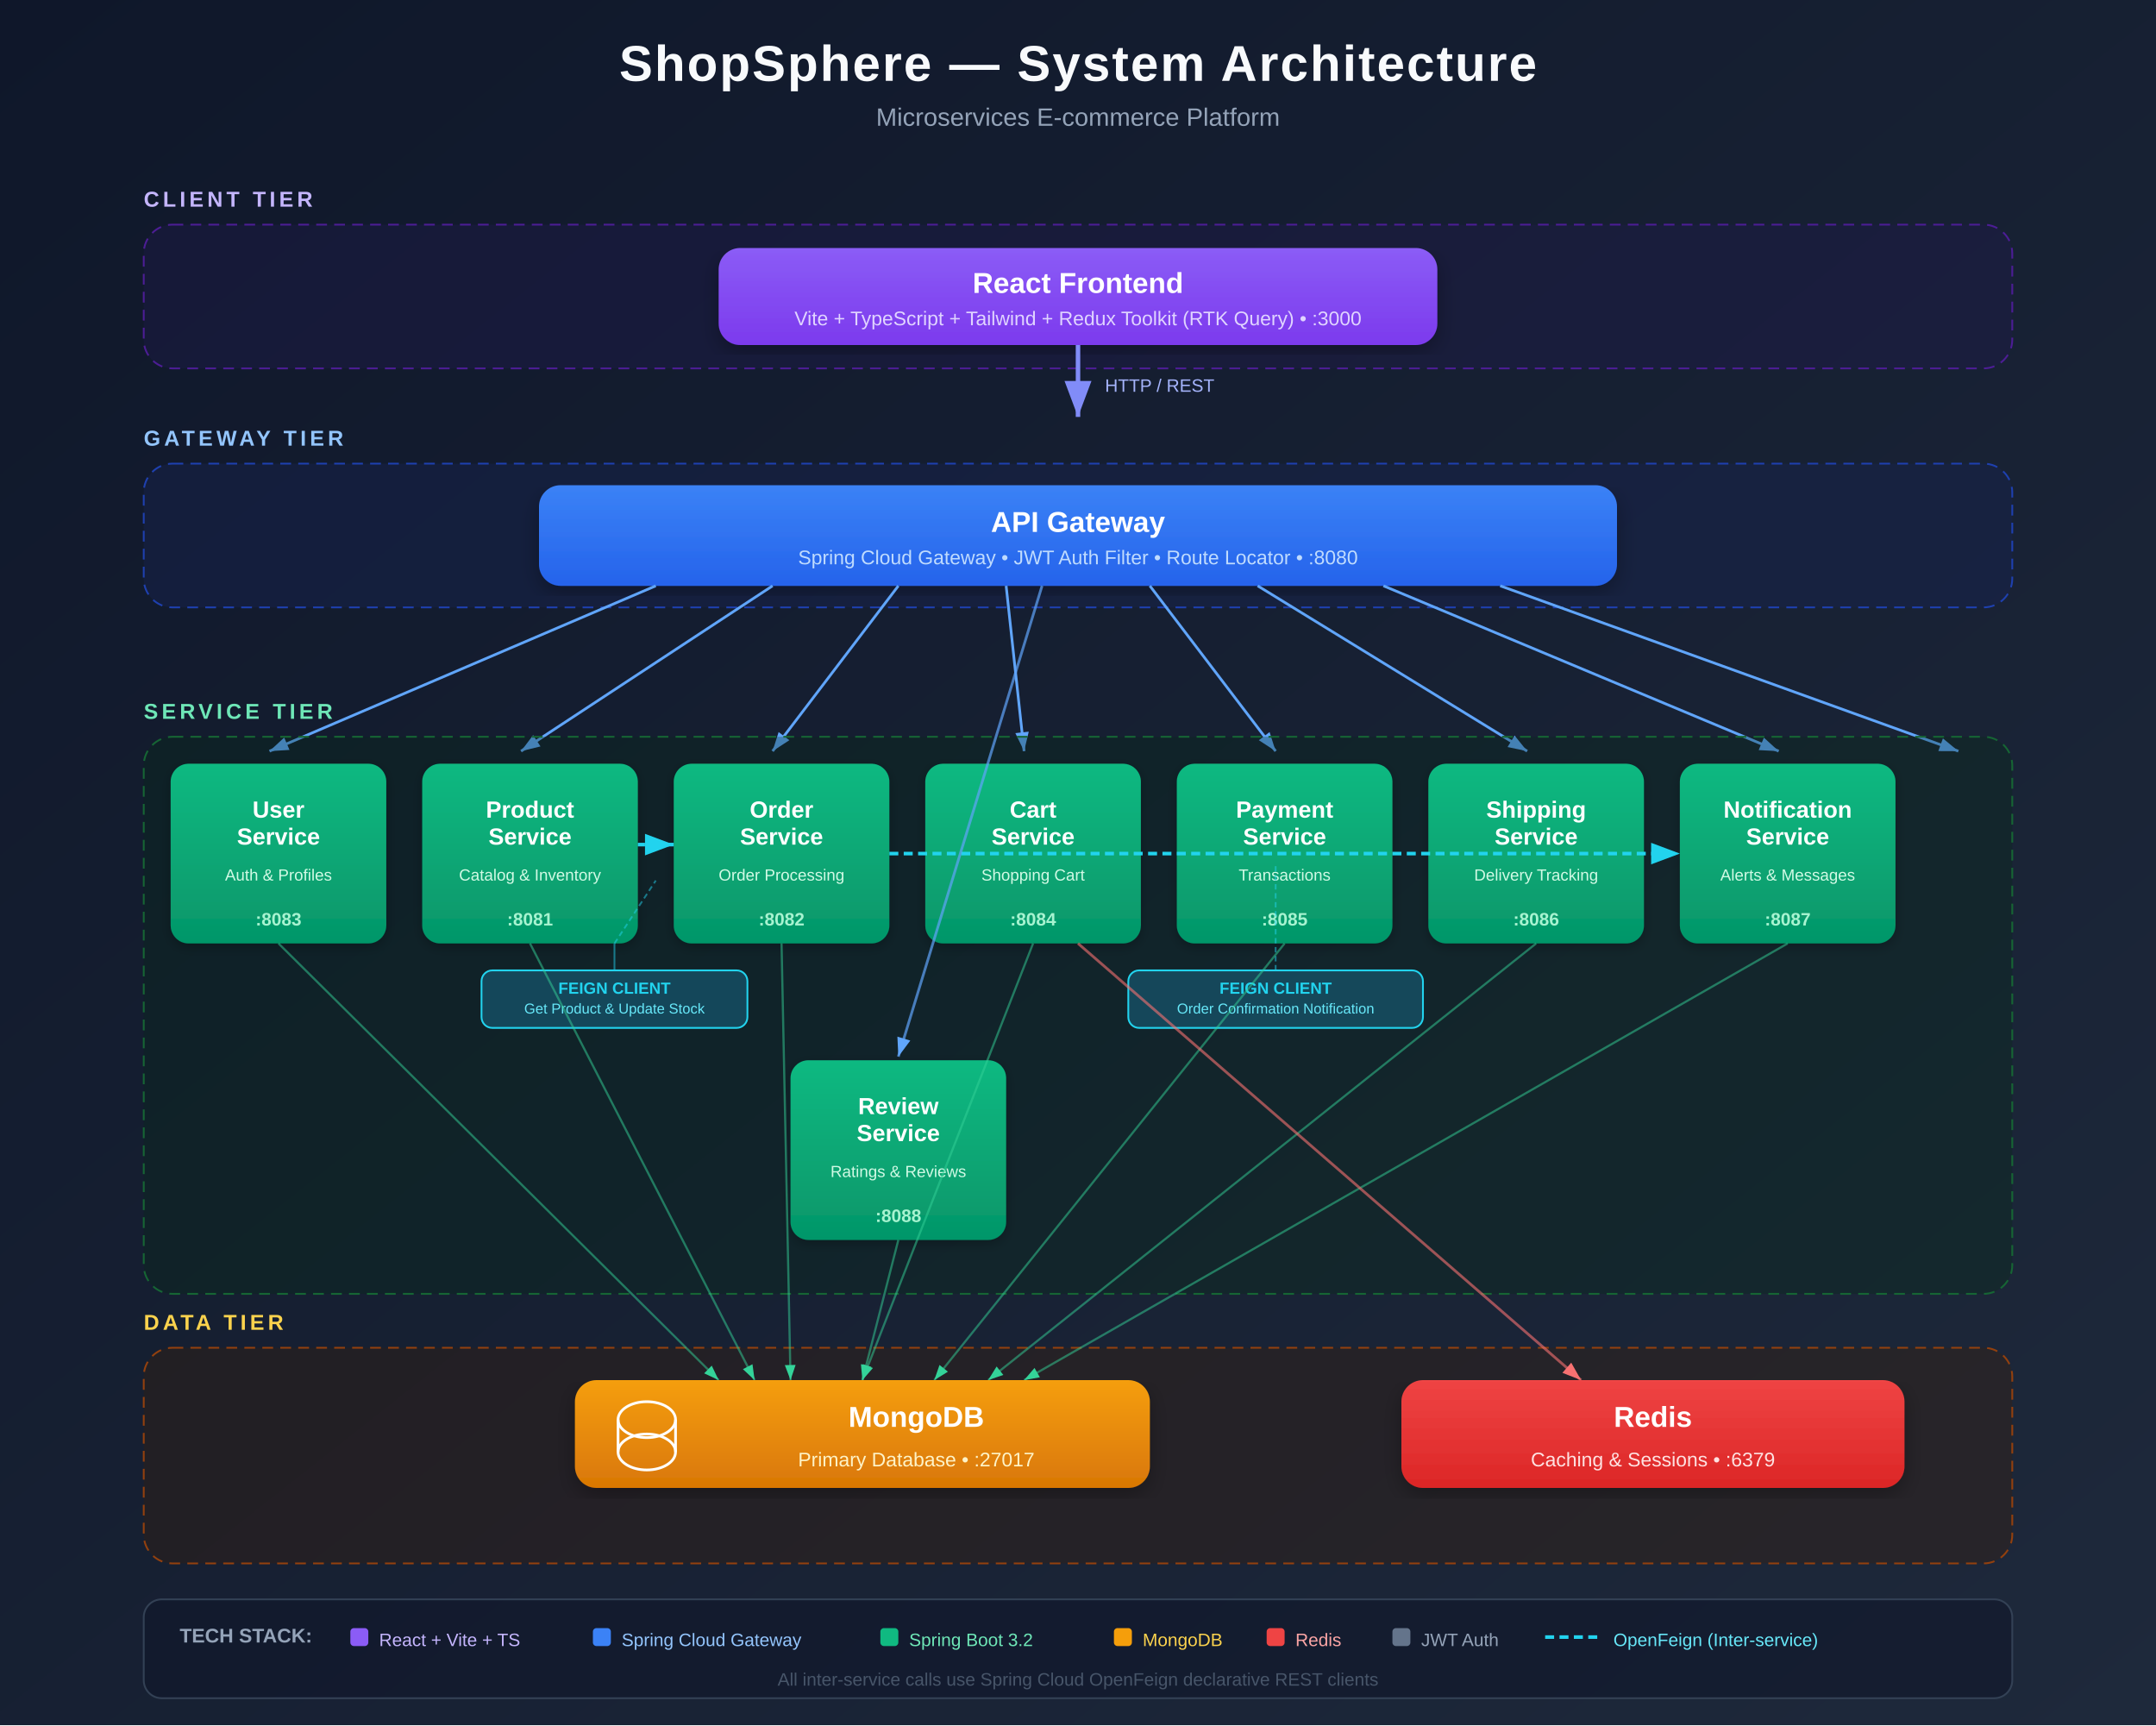
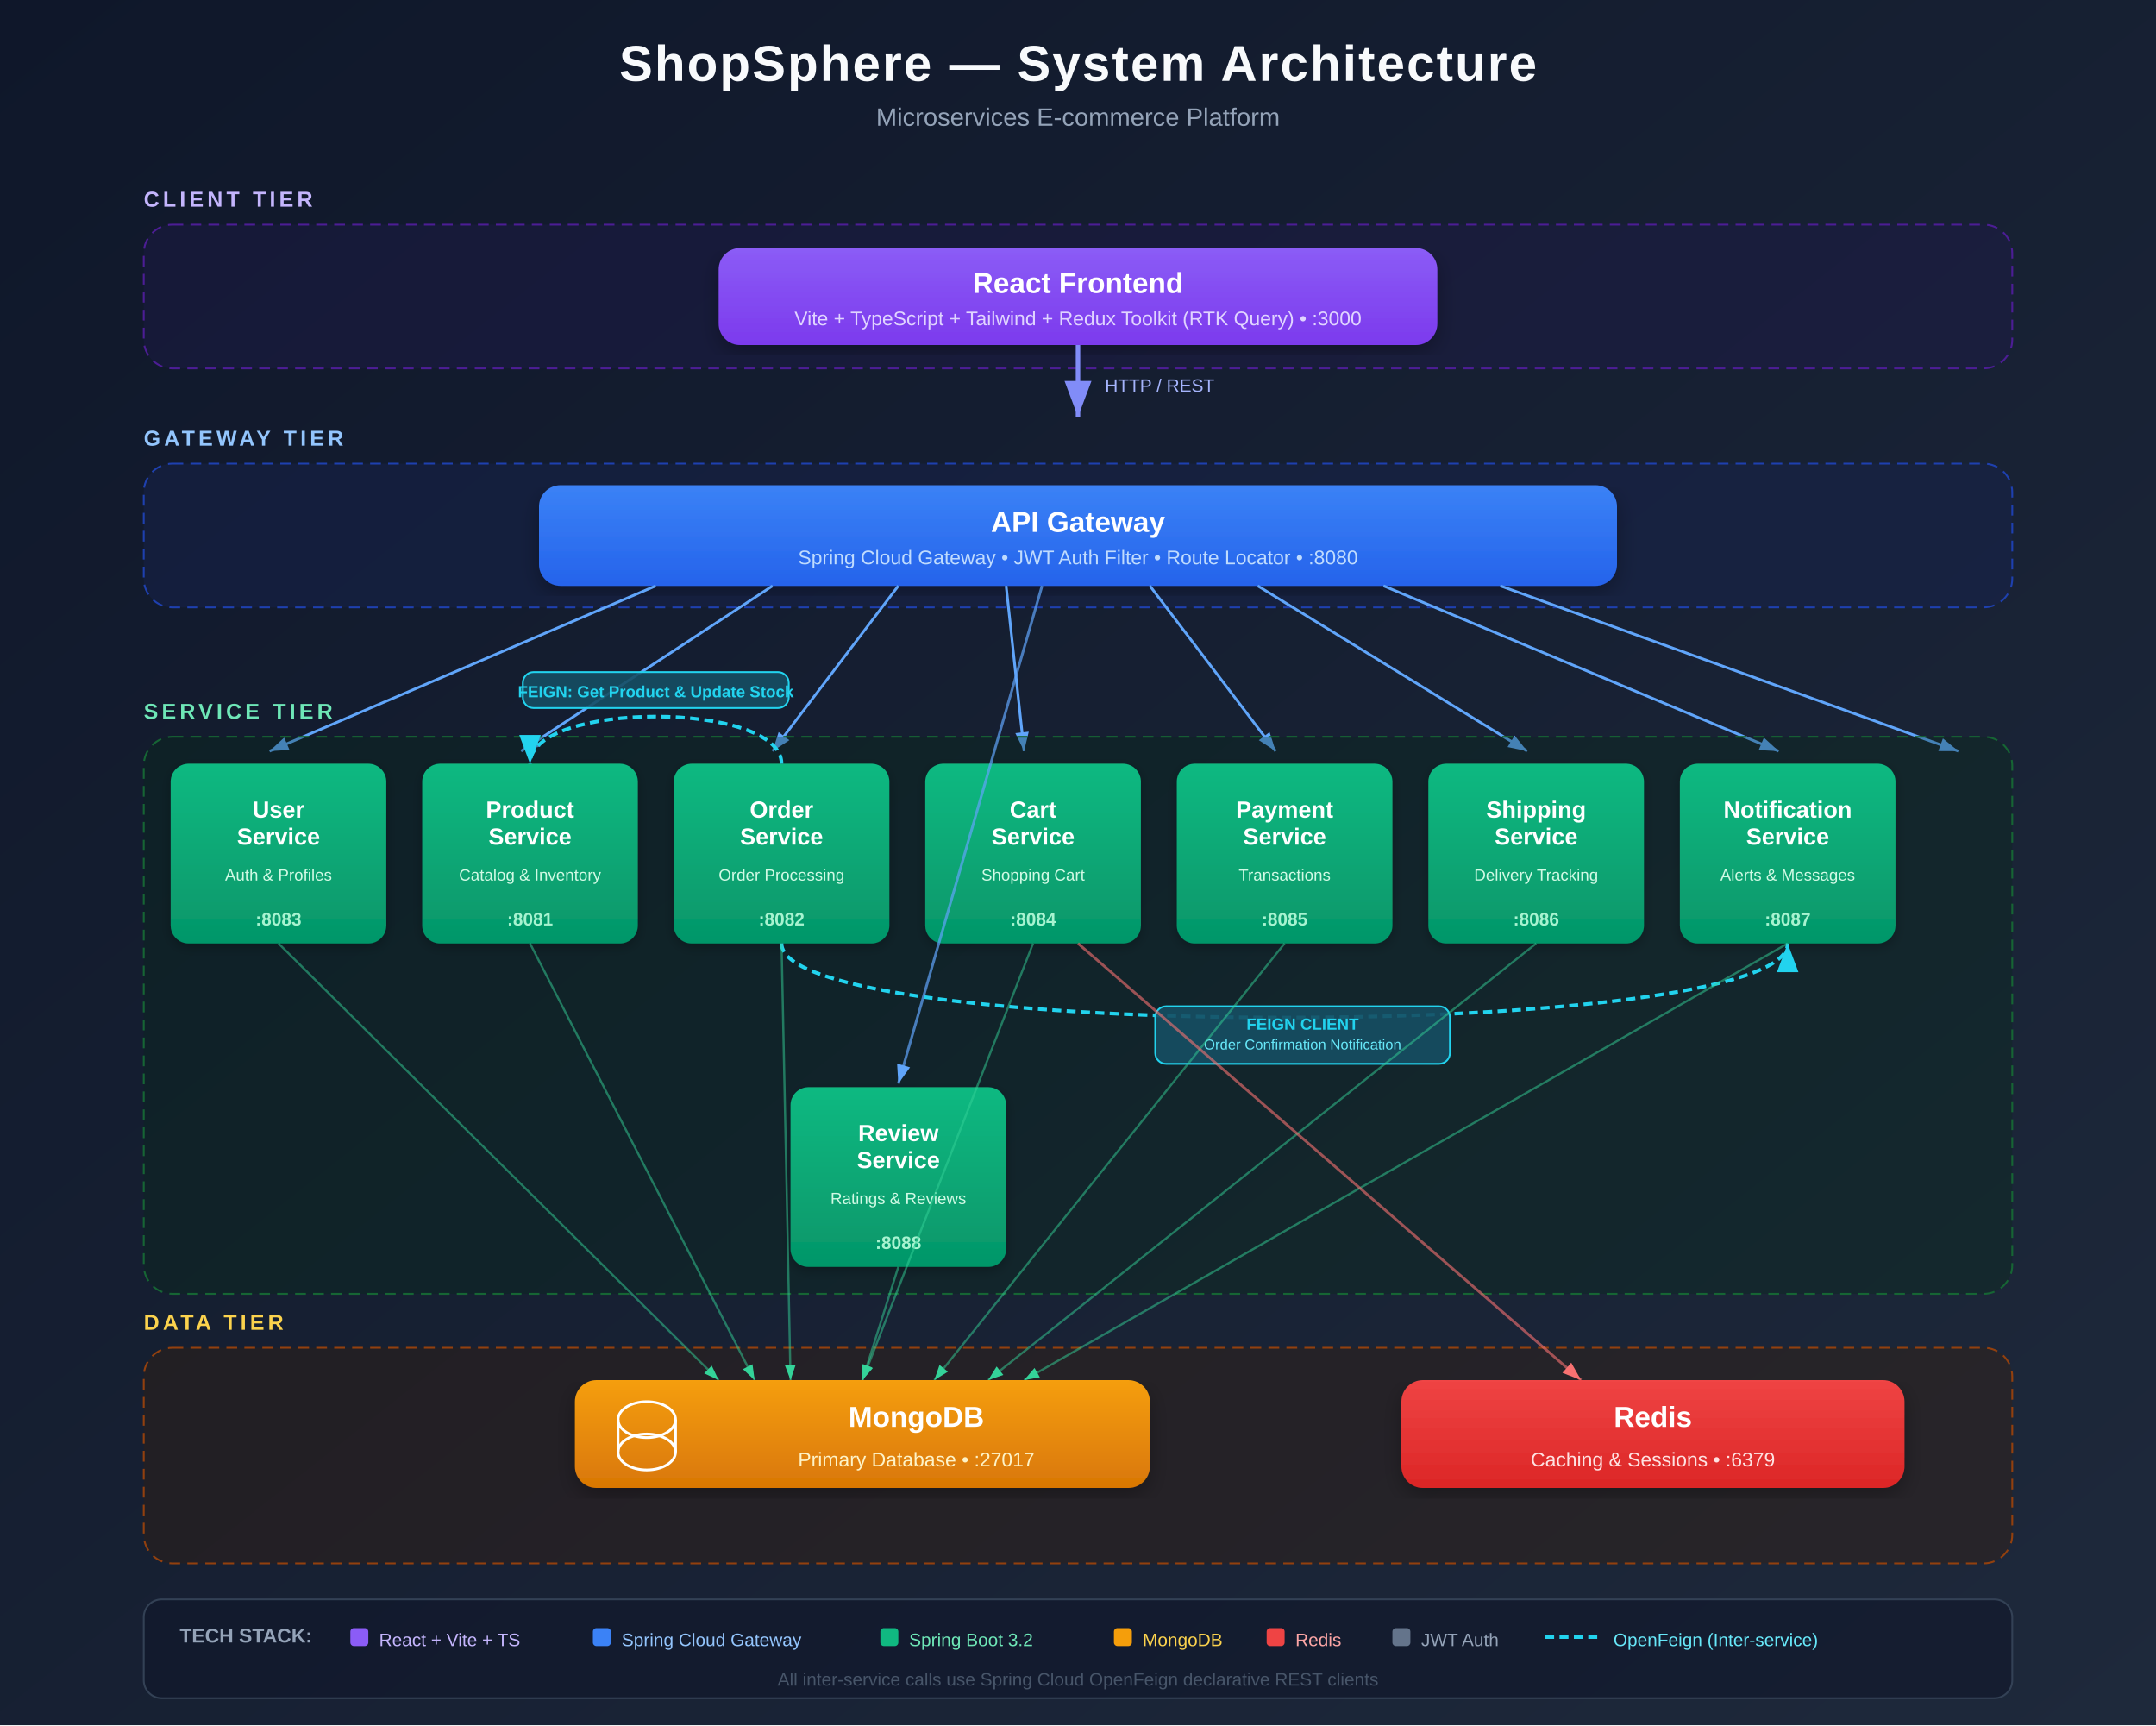
<svg xmlns="http://www.w3.org/2000/svg" viewBox="0 0 1200 960" font-family="'Segoe UI', Arial, sans-serif">
  <defs>
    <linearGradient id="bgGrad" x1="0%" y1="0%" x2="100%" y2="100%">
      <stop offset="0%" style="stop-color:#0f172a;stop-opacity:1" />
      <stop offset="100%" style="stop-color:#1e293b;stop-opacity:1" />
    </linearGradient>
    <linearGradient id="clientGrad" x1="0%" y1="0%" x2="0%" y2="100%">
      <stop offset="0%" style="stop-color:#8b5cf6" />
      <stop offset="100%" style="stop-color:#7c3aed" />
    </linearGradient>
    <linearGradient id="gatewayGrad" x1="0%" y1="0%" x2="0%" y2="100%">
      <stop offset="0%" style="stop-color:#3b82f6" />
      <stop offset="100%" style="stop-color:#2563eb" />
    </linearGradient>
    <linearGradient id="serviceGrad" x1="0%" y1="0%" x2="0%" y2="100%">
      <stop offset="0%" style="stop-color:#10b981" />
      <stop offset="100%" style="stop-color:#059669" />
    </linearGradient>
    <linearGradient id="dbGrad" x1="0%" y1="0%" x2="0%" y2="100%">
      <stop offset="0%" style="stop-color:#f59e0b" />
      <stop offset="100%" style="stop-color:#d97706" />
    </linearGradient>
    <linearGradient id="redisGrad" x1="0%" y1="0%" x2="0%" y2="100%">
      <stop offset="0%" style="stop-color:#ef4444" />
      <stop offset="100%" style="stop-color:#dc2626" />
    </linearGradient>
    <filter id="shadow" x="-5%" y="-5%" width="115%" height="115%">
      <feDropShadow dx="0" dy="4" stdDeviation="6" flood-color="#000" flood-opacity="0.3" />
    </filter>
    <filter id="shadowSm" x="-5%" y="-5%" width="115%" height="115%">
      <feDropShadow dx="0" dy="2" stdDeviation="3" flood-color="#000" flood-opacity="0.25" />
    </filter>
    <marker id="arrowPurple" markerWidth="8" markerHeight="6" refX="8" refY="3" orient="auto">
      <polygon points="0 0, 8 3, 0 6" fill="#818cf8" />
    </marker>
    <marker id="arrowBlue" markerWidth="7" markerHeight="5" refX="7" refY="2.5" orient="auto">
      <polygon points="0 0, 7 2.5, 0 5" fill="#60a5fa" />
    </marker>
    <marker id="arrowGreen" markerWidth="7" markerHeight="5" refX="7" refY="2.5" orient="auto">
      <polygon points="0 0, 7 2.5, 0 5" fill="#34d399" />
    </marker>
    <marker id="arrowRed" markerWidth="7" markerHeight="5" refX="7" refY="2.5" orient="auto">
      <polygon points="0 0, 7 2.5, 0 5" fill="#f87171" />
    </marker>
    <marker id="arrowCyan" markerWidth="8" markerHeight="6" refX="8" refY="3" orient="auto">
      <polygon points="0 0, 8 3, 0 6" fill="#22d3ee" />
    </marker>
    <marker id="arrowCyanRev" markerWidth="8" markerHeight="6" refX="0" refY="3" orient="auto">
      <polygon points="8 0, 0 3, 8 6" fill="#22d3ee" />
    </marker>
  </defs>
  <rect width="1200" height="960" fill="url(#bgGrad)" rx="0" />
  <text x="600" y="45" text-anchor="middle" fill="#f8fafc" font-size="28" font-weight="700" letter-spacing="1">ShopSphere — System Architecture</text>
  <text x="600" y="70" text-anchor="middle" fill="#94a3b8" font-size="14">Microservices E-commerce Platform</text>
  <text x="80" y="115" fill="#c4b5fd" font-size="12" font-weight="600" letter-spacing="2">CLIENT TIER</text>
  <rect x="80" y="125" width="1040" height="80" rx="16" fill="#1e1b4b" fill-opacity="0.4" stroke="#4c1d95" stroke-width="1" stroke-dasharray="6,4" />
  <rect x="400" y="138" width="400" height="54" rx="12" fill="url(#clientGrad)" filter="url(#shadow)" />
  <text x="600" y="163" text-anchor="middle" fill="#fff" font-size="16" font-weight="700">React Frontend</text>
  <text x="600" y="181" text-anchor="middle" fill="#e0d4ff" font-size="11">Vite + TypeScript + Tailwind + Redux Toolkit (RTK Query)  •  :3000</text>
  <line x1="600" y1="192" x2="600" y2="232" stroke="#818cf8" stroke-width="2.5" marker-end="url(#arrowPurple)" />
  <text x="615" y="218" fill="#a5b4fc" font-size="10">HTTP / REST</text>
  <text x="80" y="248" fill="#93c5fd" font-size="12" font-weight="600" letter-spacing="2">GATEWAY TIER</text>
  <rect x="80" y="258" width="1040" height="80" rx="16" fill="#172554" fill-opacity="0.4" stroke="#1e40af" stroke-width="1" stroke-dasharray="6,4" />
  <rect x="300" y="270" width="600" height="56" rx="12" fill="url(#gatewayGrad)" filter="url(#shadow)" />
  <text x="600" y="296" text-anchor="middle" fill="#fff" font-size="16" font-weight="700">API Gateway</text>
  <text x="600" y="314" text-anchor="middle" fill="#bfdbfe" font-size="11">Spring Cloud Gateway  •  JWT Auth Filter  •  Route Locator  •  :8080</text>
  <line x1="365" y1="326" x2="150" y2="418" stroke="#60a5fa" stroke-width="1.5" marker-end="url(#arrowBlue)" />
  <line x1="430" y1="326" x2="290" y2="418" stroke="#60a5fa" stroke-width="1.5" marker-end="url(#arrowBlue)" />
  <line x1="500" y1="326" x2="430" y2="418" stroke="#60a5fa" stroke-width="1.5" marker-end="url(#arrowBlue)" />
  <line x1="560" y1="326" x2="570" y2="418" stroke="#60a5fa" stroke-width="1.5" marker-end="url(#arrowBlue)" />
  <line x1="640" y1="326" x2="710" y2="418" stroke="#60a5fa" stroke-width="1.5" marker-end="url(#arrowBlue)" />
  <line x1="700" y1="326" x2="850" y2="418" stroke="#60a5fa" stroke-width="1.5" marker-end="url(#arrowBlue)" />
  <line x1="770" y1="326" x2="990" y2="418" stroke="#60a5fa" stroke-width="1.5" marker-end="url(#arrowBlue)" />
  <line x1="835" y1="326" x2="1090" y2="418" stroke="#60a5fa" stroke-width="1.5" marker-end="url(#arrowBlue)" />
  <text x="80" y="400" fill="#6ee7b7" font-size="12" font-weight="600" letter-spacing="2">SERVICE TIER</text>
  <rect x="80" y="410" width="1040" height="310" rx="16" fill="#052e16" fill-opacity="0.3" stroke="#166534" stroke-width="1" stroke-dasharray="6,4" />
  <rect x="95" y="425" width="120" height="100" rx="10" fill="url(#serviceGrad)" filter="url(#shadowSm)" />
  <text x="155" y="455" text-anchor="middle" fill="#fff" font-size="13" font-weight="700">User</text>
  <text x="155" y="470" text-anchor="middle" fill="#fff" font-size="13" font-weight="700">Service</text>
  <text x="155" y="490" text-anchor="middle" fill="#d1fae5" font-size="9">Auth &amp; Profiles</text>
  <text x="155" y="515" text-anchor="middle" fill="#a7f3d0" font-size="10" font-weight="600">:8083</text>
  <rect x="235" y="425" width="120" height="100" rx="10" fill="url(#serviceGrad)" filter="url(#shadowSm)" />
  <text x="295" y="455" text-anchor="middle" fill="#fff" font-size="13" font-weight="700">Product</text>
  <text x="295" y="470" text-anchor="middle" fill="#fff" font-size="13" font-weight="700">Service</text>
  <text x="295" y="490" text-anchor="middle" fill="#d1fae5" font-size="9">Catalog &amp; Inventory</text>
  <text x="295" y="515" text-anchor="middle" fill="#a7f3d0" font-size="10" font-weight="600">:8081</text>
  <rect x="375" y="425" width="120" height="100" rx="10" fill="url(#serviceGrad)" filter="url(#shadowSm)" />
  <text x="435" y="455" text-anchor="middle" fill="#fff" font-size="13" font-weight="700">Order</text>
  <text x="435" y="470" text-anchor="middle" fill="#fff" font-size="13" font-weight="700">Service</text>
  <text x="435" y="490" text-anchor="middle" fill="#d1fae5" font-size="9">Order Processing</text>
  <text x="435" y="515" text-anchor="middle" fill="#a7f3d0" font-size="10" font-weight="600">:8082</text>
  <rect x="515" y="425" width="120" height="100" rx="10" fill="url(#serviceGrad)" filter="url(#shadowSm)" />
  <text x="575" y="455" text-anchor="middle" fill="#fff" font-size="13" font-weight="700">Cart</text>
  <text x="575" y="470" text-anchor="middle" fill="#fff" font-size="13" font-weight="700">Service</text>
  <text x="575" y="490" text-anchor="middle" fill="#d1fae5" font-size="9">Shopping Cart</text>
  <text x="575" y="515" text-anchor="middle" fill="#a7f3d0" font-size="10" font-weight="600">:8084</text>
  <rect x="655" y="425" width="120" height="100" rx="10" fill="url(#serviceGrad)" filter="url(#shadowSm)" />
  <text x="715" y="455" text-anchor="middle" fill="#fff" font-size="13" font-weight="700">Payment</text>
  <text x="715" y="470" text-anchor="middle" fill="#fff" font-size="13" font-weight="700">Service</text>
  <text x="715" y="490" text-anchor="middle" fill="#d1fae5" font-size="9">Transactions</text>
  <text x="715" y="515" text-anchor="middle" fill="#a7f3d0" font-size="10" font-weight="600">:8085</text>
  <rect x="795" y="425" width="120" height="100" rx="10" fill="url(#serviceGrad)" filter="url(#shadowSm)" />
  <text x="855" y="455" text-anchor="middle" fill="#fff" font-size="13" font-weight="700">Shipping</text>
  <text x="855" y="470" text-anchor="middle" fill="#fff" font-size="13" font-weight="700">Service</text>
  <text x="855" y="490" text-anchor="middle" fill="#d1fae5" font-size="9">Delivery Tracking</text>
  <text x="855" y="515" text-anchor="middle" fill="#a7f3d0" font-size="10" font-weight="600">:8086</text>
  <rect x="935" y="425" width="120" height="100" rx="10" fill="url(#serviceGrad)" filter="url(#shadowSm)" />
  <text x="995" y="455" text-anchor="middle" fill="#fff" font-size="13" font-weight="700">Notification</text>
  <text x="995" y="470" text-anchor="middle" fill="#fff" font-size="13" font-weight="700">Service</text>
  <text x="995" y="490" text-anchor="middle" fill="#d1fae5" font-size="9">Alerts &amp; Messages</text>
  <text x="995" y="515" text-anchor="middle" fill="#a7f3d0" font-size="10" font-weight="600">:8087</text>
-   <line x1="375" y1="470" x2="355" y2="470" stroke="#22d3ee" stroke-width="2" stroke-dasharray="5,3" marker-start="url(#arrowCyanRev)" />
-   <rect x="268" y="540" width="148" height="32" rx="6" fill="#164e63" fill-opacity="0.85" stroke="#22d3ee" stroke-width="1" />
-   <text x="342" y="553" text-anchor="middle" fill="#22d3ee" font-size="9" font-weight="700">FEIGN CLIENT</text>
-   <text x="342" y="564" text-anchor="middle" fill="#67e8f9" font-size="8">Get Product &amp; Update Stock</text>
-   <line x1="342" y1="540" x2="342" y2="525" stroke="#22d3ee" stroke-width="1" stroke-opacity="0.5" />
-   <line x1="342" y1="525" x2="365" y2="490" stroke="#22d3ee" stroke-width="1" stroke-opacity="0.5" stroke-dasharray="3,2" />
-   <line x1="495" y1="475" x2="935" y2="475" stroke="#22d3ee" stroke-width="2" stroke-dasharray="5,3" marker-end="url(#arrowCyan)" />
-   <rect x="628" y="540" width="164" height="32" rx="6" fill="#164e63" fill-opacity="0.85" stroke="#22d3ee" stroke-width="1" />
-   <text x="710" y="553" text-anchor="middle" fill="#22d3ee" font-size="9" font-weight="700">FEIGN CLIENT</text>
-   <text x="710" y="564" text-anchor="middle" fill="#67e8f9" font-size="8">Order Confirmation Notification</text>
-   <line x1="710" y1="540" x2="710" y2="480" stroke="#22d3ee" stroke-width="1" stroke-opacity="0.5" stroke-dasharray="3,2" />
-   <rect x="440" y="590" width="120" height="100" rx="10" fill="url(#serviceGrad)" filter="url(#shadowSm)" />
-   <text x="500" y="620" text-anchor="middle" fill="#fff" font-size="13" font-weight="700">Review</text>
-   <text x="500" y="635" text-anchor="middle" fill="#fff" font-size="13" font-weight="700">Service</text>
-   <text x="500" y="655" text-anchor="middle" fill="#d1fae5" font-size="9">Ratings &amp; Reviews</text>
-   <text x="500" y="680" text-anchor="middle" fill="#a7f3d0" font-size="10" font-weight="600">:8088</text>
-   <line x1="580" y1="326" x2="500" y2="588" stroke="#60a5fa" stroke-width="1.5" marker-end="url(#arrowBlue)" stroke-opacity="0.7" />
+   <path d="M 435 425 C 435 390, 295 390, 295 425" fill="none" stroke="#22d3ee" stroke-width="2" stroke-dasharray="5,3" marker-end="url(#arrowCyan)" />
+   <rect x="291" y="374" width="148" height="20" rx="6" fill="#164e63" fill-opacity="0.9" stroke="#22d3ee" stroke-width="1" />
+   <text x="365" y="388" text-anchor="middle" fill="#22d3ee" font-size="9" font-weight="700">FEIGN: Get Product &amp; Update Stock</text>
+   <path d="M 435 525 C 435 580, 995 580, 995 525" fill="none" stroke="#22d3ee" stroke-width="2" stroke-dasharray="5,3" marker-end="url(#arrowCyan)" />
+   <rect x="643" y="560" width="164" height="32" rx="6" fill="#164e63" fill-opacity="0.9" stroke="#22d3ee" stroke-width="1" />
+   <text x="725" y="573" text-anchor="middle" fill="#22d3ee" font-size="9" font-weight="700">FEIGN CLIENT</text>
+   <text x="725" y="584" text-anchor="middle" fill="#67e8f9" font-size="8">Order Confirmation Notification</text>
+   <rect x="440" y="605" width="120" height="100" rx="10" fill="url(#serviceGrad)" filter="url(#shadowSm)" />
+   <text x="500" y="635" text-anchor="middle" fill="#fff" font-size="13" font-weight="700">Review</text>
+   <text x="500" y="650" text-anchor="middle" fill="#fff" font-size="13" font-weight="700">Service</text>
+   <text x="500" y="670" text-anchor="middle" fill="#d1fae5" font-size="9">Ratings &amp; Reviews</text>
+   <text x="500" y="695" text-anchor="middle" fill="#a7f3d0" font-size="10" font-weight="600">:8088</text>
+   <line x1="580" y1="326" x2="500" y2="603" stroke="#60a5fa" stroke-width="1.5" marker-end="url(#arrowBlue)" stroke-opacity="0.7" />
  <text x="80" y="740" fill="#fcd34d" font-size="12" font-weight="600" letter-spacing="2">DATA TIER</text>
  <rect x="80" y="750" width="1040" height="120" rx="16" fill="#422006" fill-opacity="0.3" stroke="#92400e" stroke-width="1" stroke-dasharray="6,4" />
  <line x1="155" y1="525" x2="400" y2="768" stroke="#34d399" stroke-width="1.2" stroke-opacity="0.5" marker-end="url(#arrowGreen)" />
  <line x1="295" y1="525" x2="420" y2="768" stroke="#34d399" stroke-width="1.2" stroke-opacity="0.5" marker-end="url(#arrowGreen)" />
  <line x1="435" y1="525" x2="440" y2="768" stroke="#34d399" stroke-width="1.2" stroke-opacity="0.5" marker-end="url(#arrowGreen)" />
  <line x1="575" y1="525" x2="480" y2="768" stroke="#34d399" stroke-width="1.2" stroke-opacity="0.5" marker-end="url(#arrowGreen)" />
  <line x1="715" y1="525" x2="520" y2="768" stroke="#34d399" stroke-width="1.2" stroke-opacity="0.5" marker-end="url(#arrowGreen)" />
  <line x1="855" y1="525" x2="550" y2="768" stroke="#34d399" stroke-width="1.2" stroke-opacity="0.5" marker-end="url(#arrowGreen)" />
  <line x1="995" y1="525" x2="570" y2="768" stroke="#34d399" stroke-width="1.2" stroke-opacity="0.5" marker-end="url(#arrowGreen)" />
-   <line x1="500" y1="690" x2="480" y2="768" stroke="#34d399" stroke-width="1.2" stroke-opacity="0.5" marker-end="url(#arrowGreen)" />
+   <line x1="500" y1="705" x2="480" y2="768" stroke="#34d399" stroke-width="1.2" stroke-opacity="0.5" marker-end="url(#arrowGreen)" />
  <line x1="600" y1="525" x2="880" y2="768" stroke="#f87171" stroke-width="1.5" stroke-opacity="0.6" marker-end="url(#arrowRed)" />
  <rect x="320" y="768" width="320" height="60" rx="12" fill="url(#dbGrad)" filter="url(#shadow)" />
  <ellipse cx="360" cy="790" rx="16" ry="10" fill="none" stroke="#fff" stroke-width="1.5" />
  <line x1="344" y1="790" x2="344" y2="808" stroke="#fff" stroke-width="1.5" />
  <line x1="376" y1="790" x2="376" y2="808" stroke="#fff" stroke-width="1.5" />
  <ellipse cx="360" cy="808" rx="16" ry="10" fill="none" stroke="#fff" stroke-width="1.5" />
  <text x="510" y="794" text-anchor="middle" fill="#fff" font-size="16" font-weight="700">MongoDB</text>
  <text x="510" y="816" text-anchor="middle" fill="#fef3c7" font-size="11">Primary Database  •  :27017</text>
  <rect x="780" y="768" width="280" height="60" rx="12" fill="url(#redisGrad)" filter="url(#shadow)" />
  <text x="920" y="794" text-anchor="middle" fill="#fff" font-size="16" font-weight="700">Redis</text>
  <text x="920" y="816" text-anchor="middle" fill="#fee2e2" font-size="11">Caching &amp; Sessions  •  :6379</text>
  <rect x="80" y="890" width="1040" height="55" rx="10" fill="#0f172a" fill-opacity="0.6" stroke="#334155" stroke-width="1" />
  <text x="100" y="914" fill="#94a3b8" font-size="11" font-weight="600">TECH STACK:</text>
  <rect x="195" y="906" width="10" height="10" rx="2" fill="#8b5cf6" />
  <text x="211" y="916" fill="#c4b5fd" font-size="10">React + Vite + TS</text>
  <rect x="330" y="906" width="10" height="10" rx="2" fill="#3b82f6" />
  <text x="346" y="916" fill="#93c5fd" font-size="10">Spring Cloud Gateway</text>
  <rect x="490" y="906" width="10" height="10" rx="2" fill="#10b981" />
  <text x="506" y="916" fill="#6ee7b7" font-size="10">Spring Boot 3.2</text>
  <rect x="620" y="906" width="10" height="10" rx="2" fill="#f59e0b" />
  <text x="636" y="916" fill="#fcd34d" font-size="10">MongoDB</text>
  <rect x="705" y="906" width="10" height="10" rx="2" fill="#ef4444" />
  <text x="721" y="916" fill="#fca5a5" font-size="10">Redis</text>
  <rect x="775" y="906" width="10" height="10" rx="2" fill="#64748b" />
  <text x="791" y="916" fill="#94a3b8" font-size="10">JWT Auth</text>
  <line x1="860" y1="911" x2="890" y2="911" stroke="#22d3ee" stroke-width="2" stroke-dasharray="5,3" />
  <text x="898" y="916" fill="#67e8f9" font-size="10">OpenFeign (Inter-service)</text>
  <text x="600" y="938" text-anchor="middle" fill="#475569" font-size="10">All inter-service calls use Spring Cloud OpenFeign declarative REST clients</text>
</svg>
